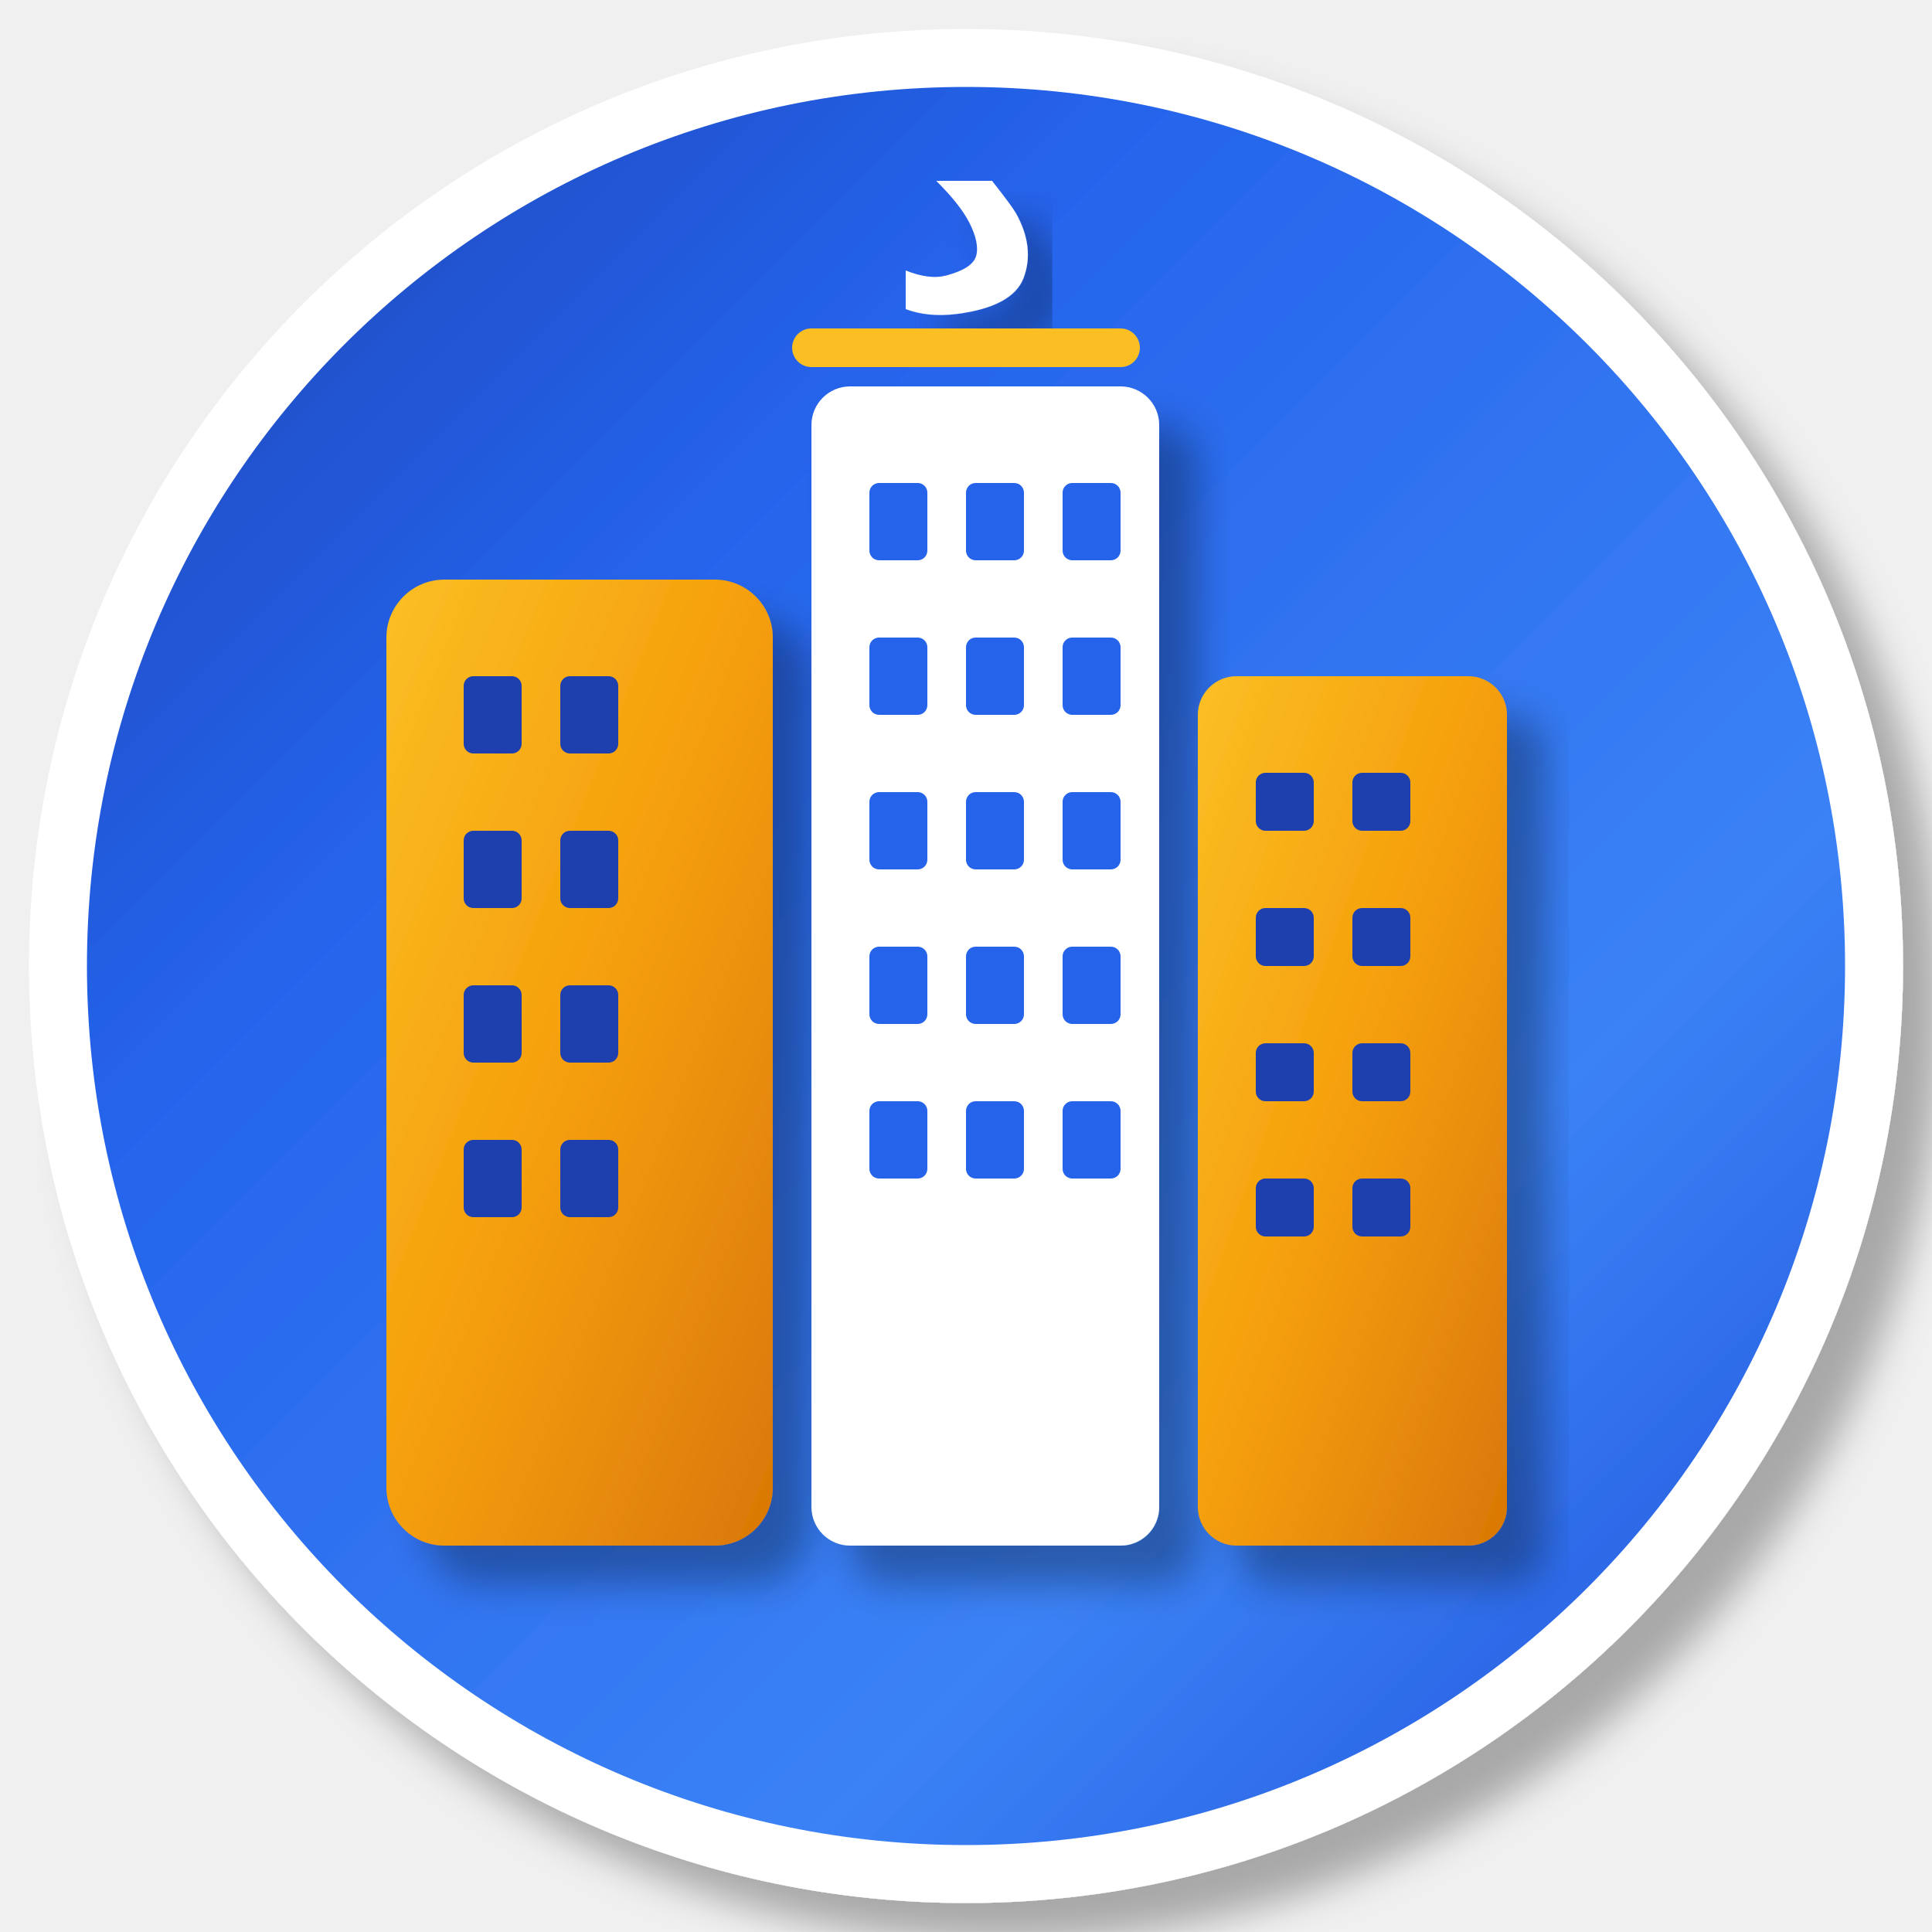
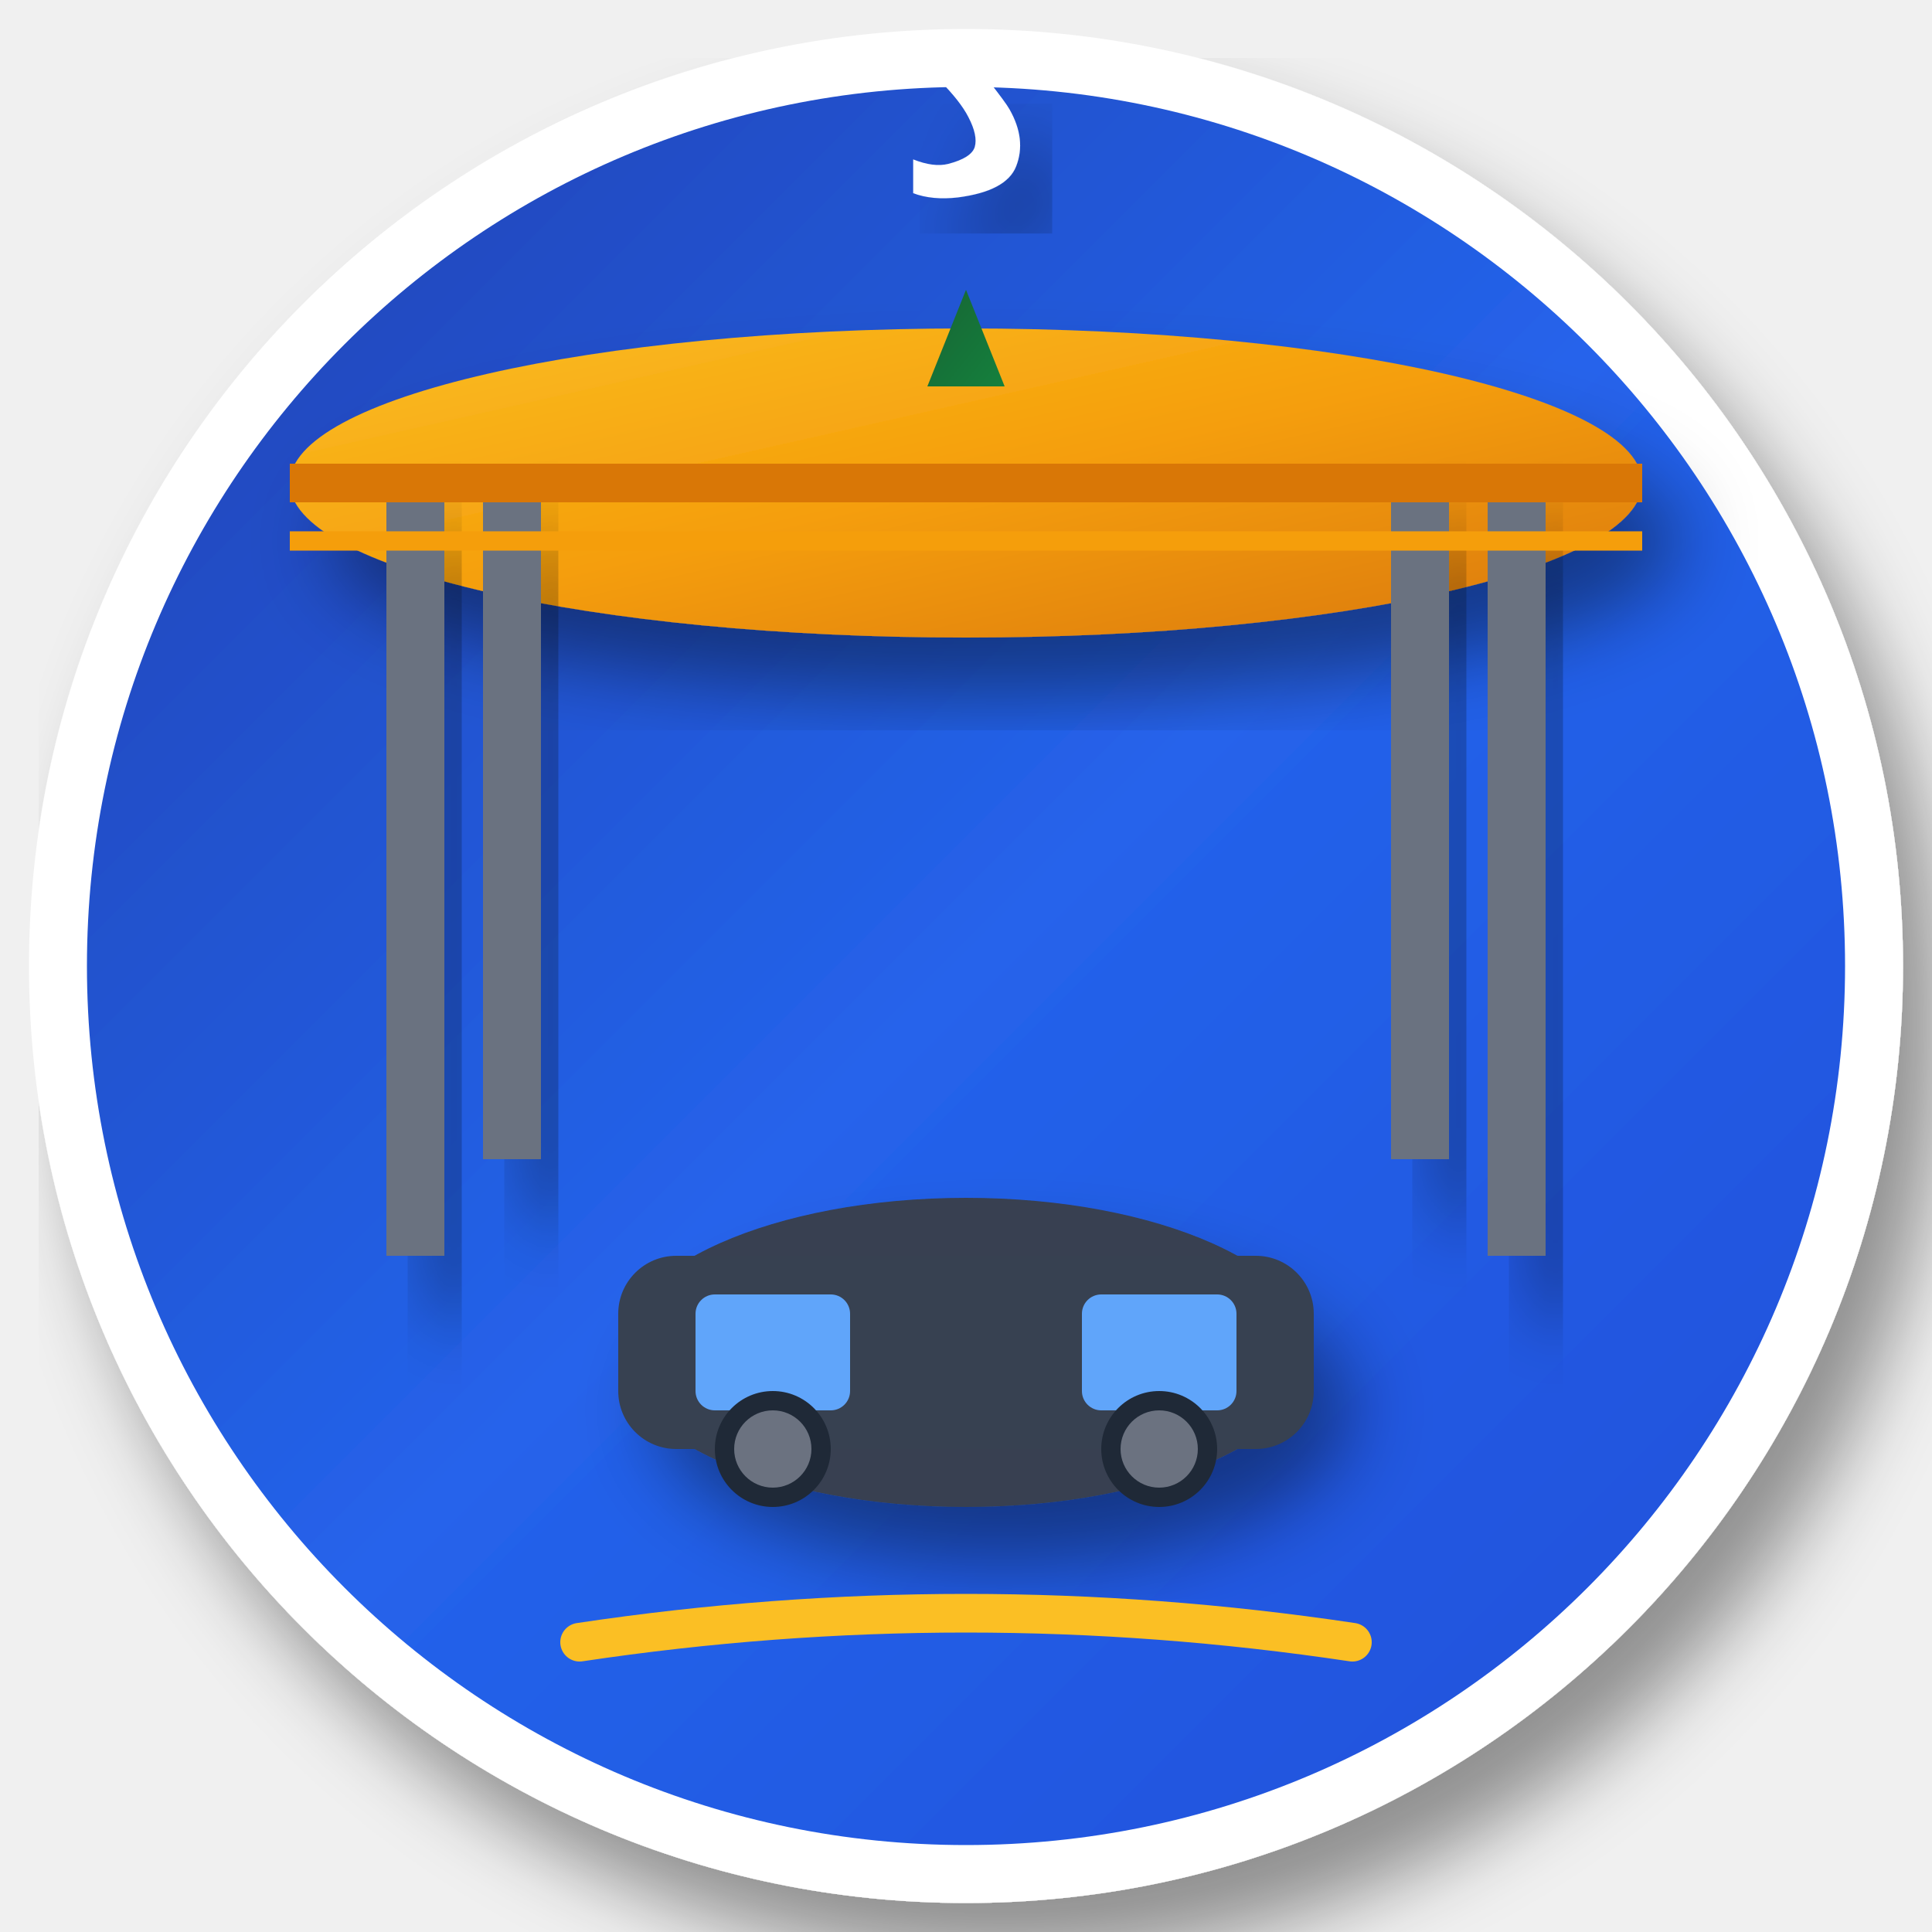
<svg xmlns="http://www.w3.org/2000/svg" viewBox="0 0 100 100" width="100" height="100">
  <defs>
    <linearGradient id="backgroundGradient" x1="0%" y1="0%" x2="100%" y2="100%">
      <stop offset="0%" style="stop-color:#1e40af;stop-opacity:1" />
-       <stop offset="30%" style="stop-color:#2563eb;stop-opacity:1" />
-       <stop offset="70%" style="stop-color:#3b82f6;stop-opacity:1" />
+       <stop offset="50%" style="stop-color:#2563eb;stop-opacity:1" />
      <stop offset="100%" style="stop-color:#1d4ed8;stop-opacity:1" />
    </linearGradient>
-     <linearGradient id="buildingGradient" x1="0%" y1="0%" x2="100%" y2="100%">
+     <linearGradient id="canopyGradient" x1="0%" y1="0%" x2="100%" y2="100%">
      <stop offset="0%" style="stop-color:#fbbf24;stop-opacity:1" />
      <stop offset="50%" style="stop-color:#f59e0b;stop-opacity:1" />
      <stop offset="100%" style="stop-color:#d97706;stop-opacity:1" />
    </linearGradient>
-     <filter id="shadow" x="-20%" y="-20%" width="140%" height="140%">
-       <feDropShadow dx="2" dy="2" stdDeviation="1" flood-color="#000000" flood-opacity="0.3" />
+     <linearGradient id="saudiGreen" x1="0%" y1="0%" x2="100%" y2="100%">
+       <stop offset="0%" style="stop-color:#166534;stop-opacity:1" />
+       <stop offset="100%" style="stop-color:#15803d;stop-opacity:1" />
+     </linearGradient>
+     <filter id="shadow" x="-30%" y="-30%" width="160%" height="160%">
+       <feDropShadow dx="2" dy="3" stdDeviation="2" flood-color="#000000" flood-opacity="0.4" />
    </filter>
  </defs>
  <circle cx="50" cy="50" r="47" fill="url(#backgroundGradient)" stroke="#ffffff" stroke-width="3" filter="url(#shadow)" />
-   <rect x="20" y="30" width="20" height="50" fill="url(#buildingGradient)" rx="3" ry="3" filter="url(#shadow)" />
-   <rect x="42" y="20" width="18" height="60" fill="#ffffff" rx="2" ry="2" filter="url(#shadow)" />
-   <rect x="62" y="35" width="16" height="45" fill="url(#buildingGradient)" rx="2" ry="2" filter="url(#shadow)" />
-   <rect x="24" y="35" width="3" height="4" fill="#1e40af" rx="0.5" />
-   <rect x="29" y="35" width="3" height="4" fill="#1e40af" rx="0.5" />
-   <rect x="24" y="43" width="3" height="4" fill="#1e40af" rx="0.5" />
-   <rect x="29" y="43" width="3" height="4" fill="#1e40af" rx="0.5" />
-   <rect x="24" y="51" width="3" height="4" fill="#1e40af" rx="0.5" />
-   <rect x="29" y="51" width="3" height="4" fill="#1e40af" rx="0.5" />
-   <rect x="24" y="59" width="3" height="4" fill="#1e40af" rx="0.5" />
-   <rect x="29" y="59" width="3" height="4" fill="#1e40af" rx="0.5" />
-   <rect x="45" y="25" width="3" height="4" fill="#2563eb" rx="0.5" />
-   <rect x="50" y="25" width="3" height="4" fill="#2563eb" rx="0.5" />
-   <rect x="55" y="25" width="3" height="4" fill="#2563eb" rx="0.5" />
-   <rect x="45" y="33" width="3" height="4" fill="#2563eb" rx="0.5" />
-   <rect x="50" y="33" width="3" height="4" fill="#2563eb" rx="0.5" />
-   <rect x="55" y="33" width="3" height="4" fill="#2563eb" rx="0.5" />
-   <rect x="45" y="41" width="3" height="4" fill="#2563eb" rx="0.5" />
-   <rect x="50" y="41" width="3" height="4" fill="#2563eb" rx="0.5" />
-   <rect x="55" y="41" width="3" height="4" fill="#2563eb" rx="0.5" />
-   <rect x="45" y="49" width="3" height="4" fill="#2563eb" rx="0.5" />
-   <rect x="50" y="49" width="3" height="4" fill="#2563eb" rx="0.5" />
-   <rect x="55" y="49" width="3" height="4" fill="#2563eb" rx="0.5" />
-   <rect x="45" y="57" width="3" height="4" fill="#2563eb" rx="0.5" />
-   <rect x="50" y="57" width="3" height="4" fill="#2563eb" rx="0.5" />
-   <rect x="55" y="57" width="3" height="4" fill="#2563eb" rx="0.5" />
-   <rect x="65" y="40" width="3" height="3" fill="#1e40af" rx="0.5" />
-   <rect x="70" y="40" width="3" height="3" fill="#1e40af" rx="0.5" />
-   <rect x="65" y="47" width="3" height="3" fill="#1e40af" rx="0.5" />
-   <rect x="70" y="47" width="3" height="3" fill="#1e40af" rx="0.5" />
-   <rect x="65" y="54" width="3" height="3" fill="#1e40af" rx="0.5" />
-   <rect x="70" y="54" width="3" height="3" fill="#1e40af" rx="0.5" />
-   <rect x="65" y="61" width="3" height="3" fill="#1e40af" rx="0.5" />
-   <rect x="70" y="61" width="3" height="3" fill="#1e40af" rx="0.5" />
-   <text x="50" y="16" font-family="Arial, sans-serif" font-size="16" font-weight="bold" text-anchor="middle" fill="#ffffff" filter="url(#shadow)">د</text>
-   <line x1="42" y1="18" x2="58" y2="18" stroke="#fbbf24" stroke-width="2" stroke-linecap="round" />
+   <ellipse cx="50" cy="25" rx="35" ry="8" fill="url(#canopyGradient)" filter="url(#shadow)" />
+   <rect x="20" y="25" width="3" height="40" fill="#6b7280" filter="url(#shadow)" />
+   <rect x="77" y="25" width="3" height="40" fill="#6b7280" filter="url(#shadow)" />
+   <rect x="25" y="25" width="3" height="35" fill="#6b7280" filter="url(#shadow)" />
+   <rect x="72" y="25" width="3" height="35" fill="#6b7280" filter="url(#shadow)" />
+   <ellipse cx="50" cy="70" rx="18" ry="8" fill="#374151" filter="url(#shadow)" />
+   <rect x="32" y="65" width="36" height="10" fill="#374151" rx="3" ry="3" />
+   <rect x="36" y="67" width="8" height="6" fill="#60a5fa" rx="1" />
+   <rect x="56" y="67" width="8" height="6" fill="#60a5fa" rx="1" />
+   <circle cx="40" cy="75" r="3" fill="#1f2937" />
+   <circle cx="60" cy="75" r="3" fill="#1f2937" />
+   <circle cx="40" cy="75" r="2" fill="#6b7280" />
+   <circle cx="60" cy="75" r="2" fill="#6b7280" />
+   <line x1="15" y1="25" x2="85" y2="25" stroke="#d97706" stroke-width="2" />
+   <line x1="15" y1="28" x2="85" y2="28" stroke="#f59e0b" stroke-width="1" />
+   <polygon points="50,15 48,20 52,20" fill="url(#saudiGreen)" />
+   <text x="50" y="10" font-family="Arial, sans-serif" font-size="14" font-weight="bold" text-anchor="middle" fill="#ffffff" filter="url(#shadow)">د</text>
+   <path d="M 30 85 Q 50 82 70 85" stroke="#fbbf24" stroke-width="2" fill="none" stroke-linecap="round" />
</svg>
